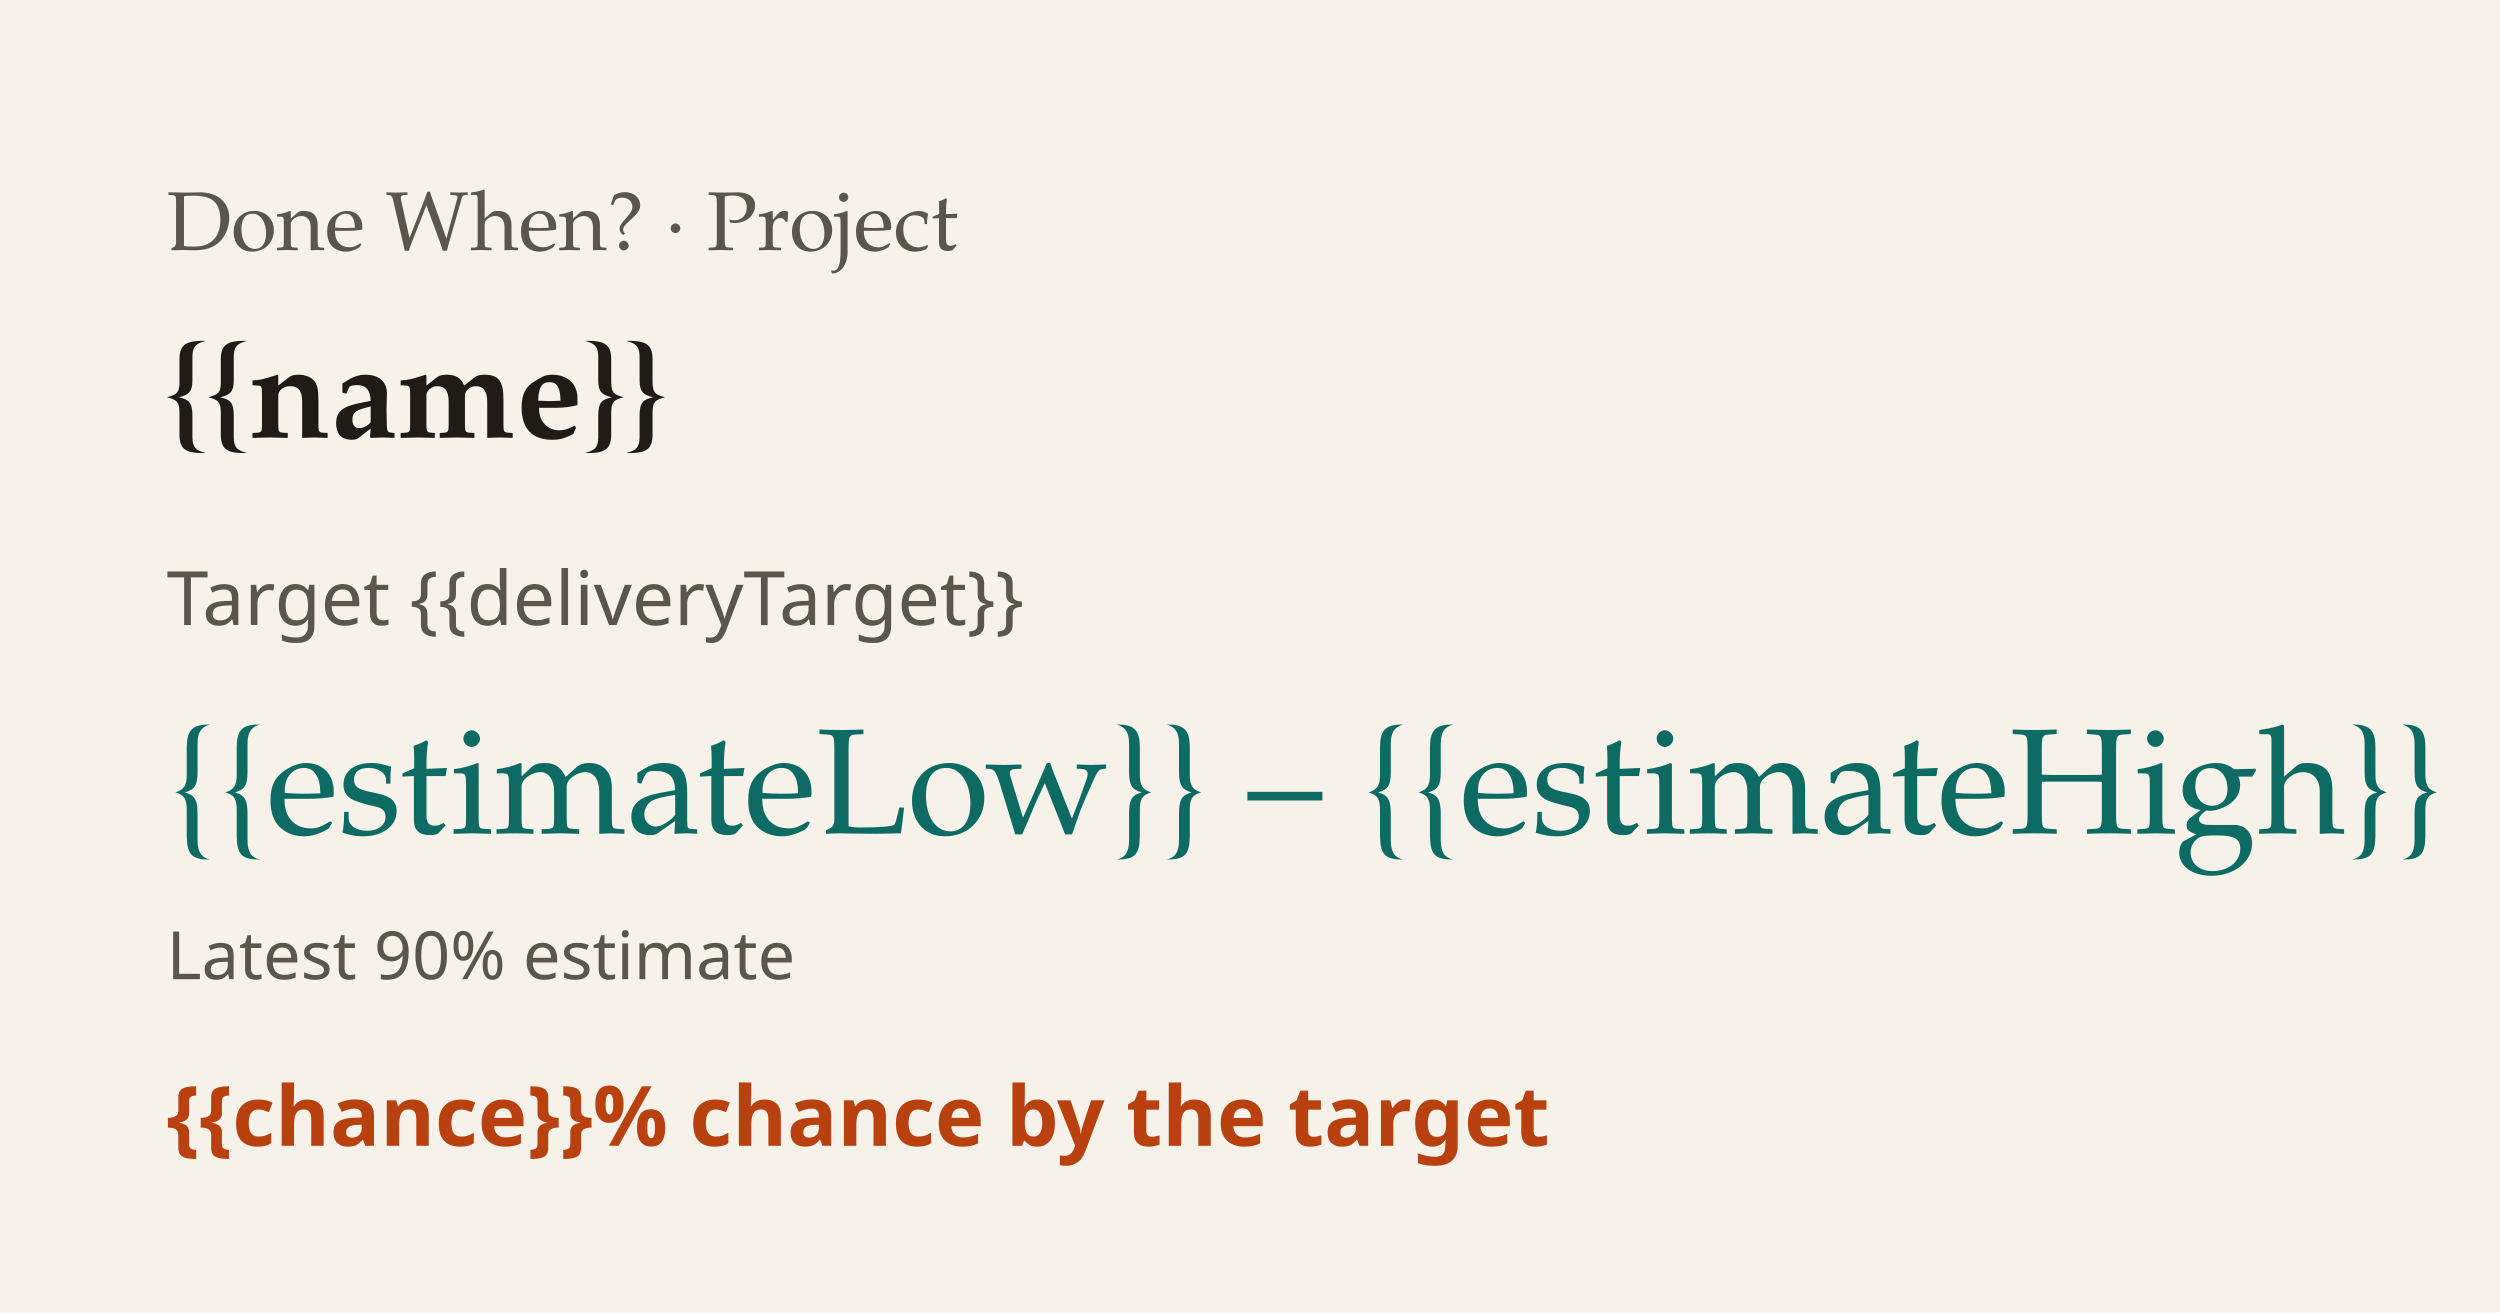
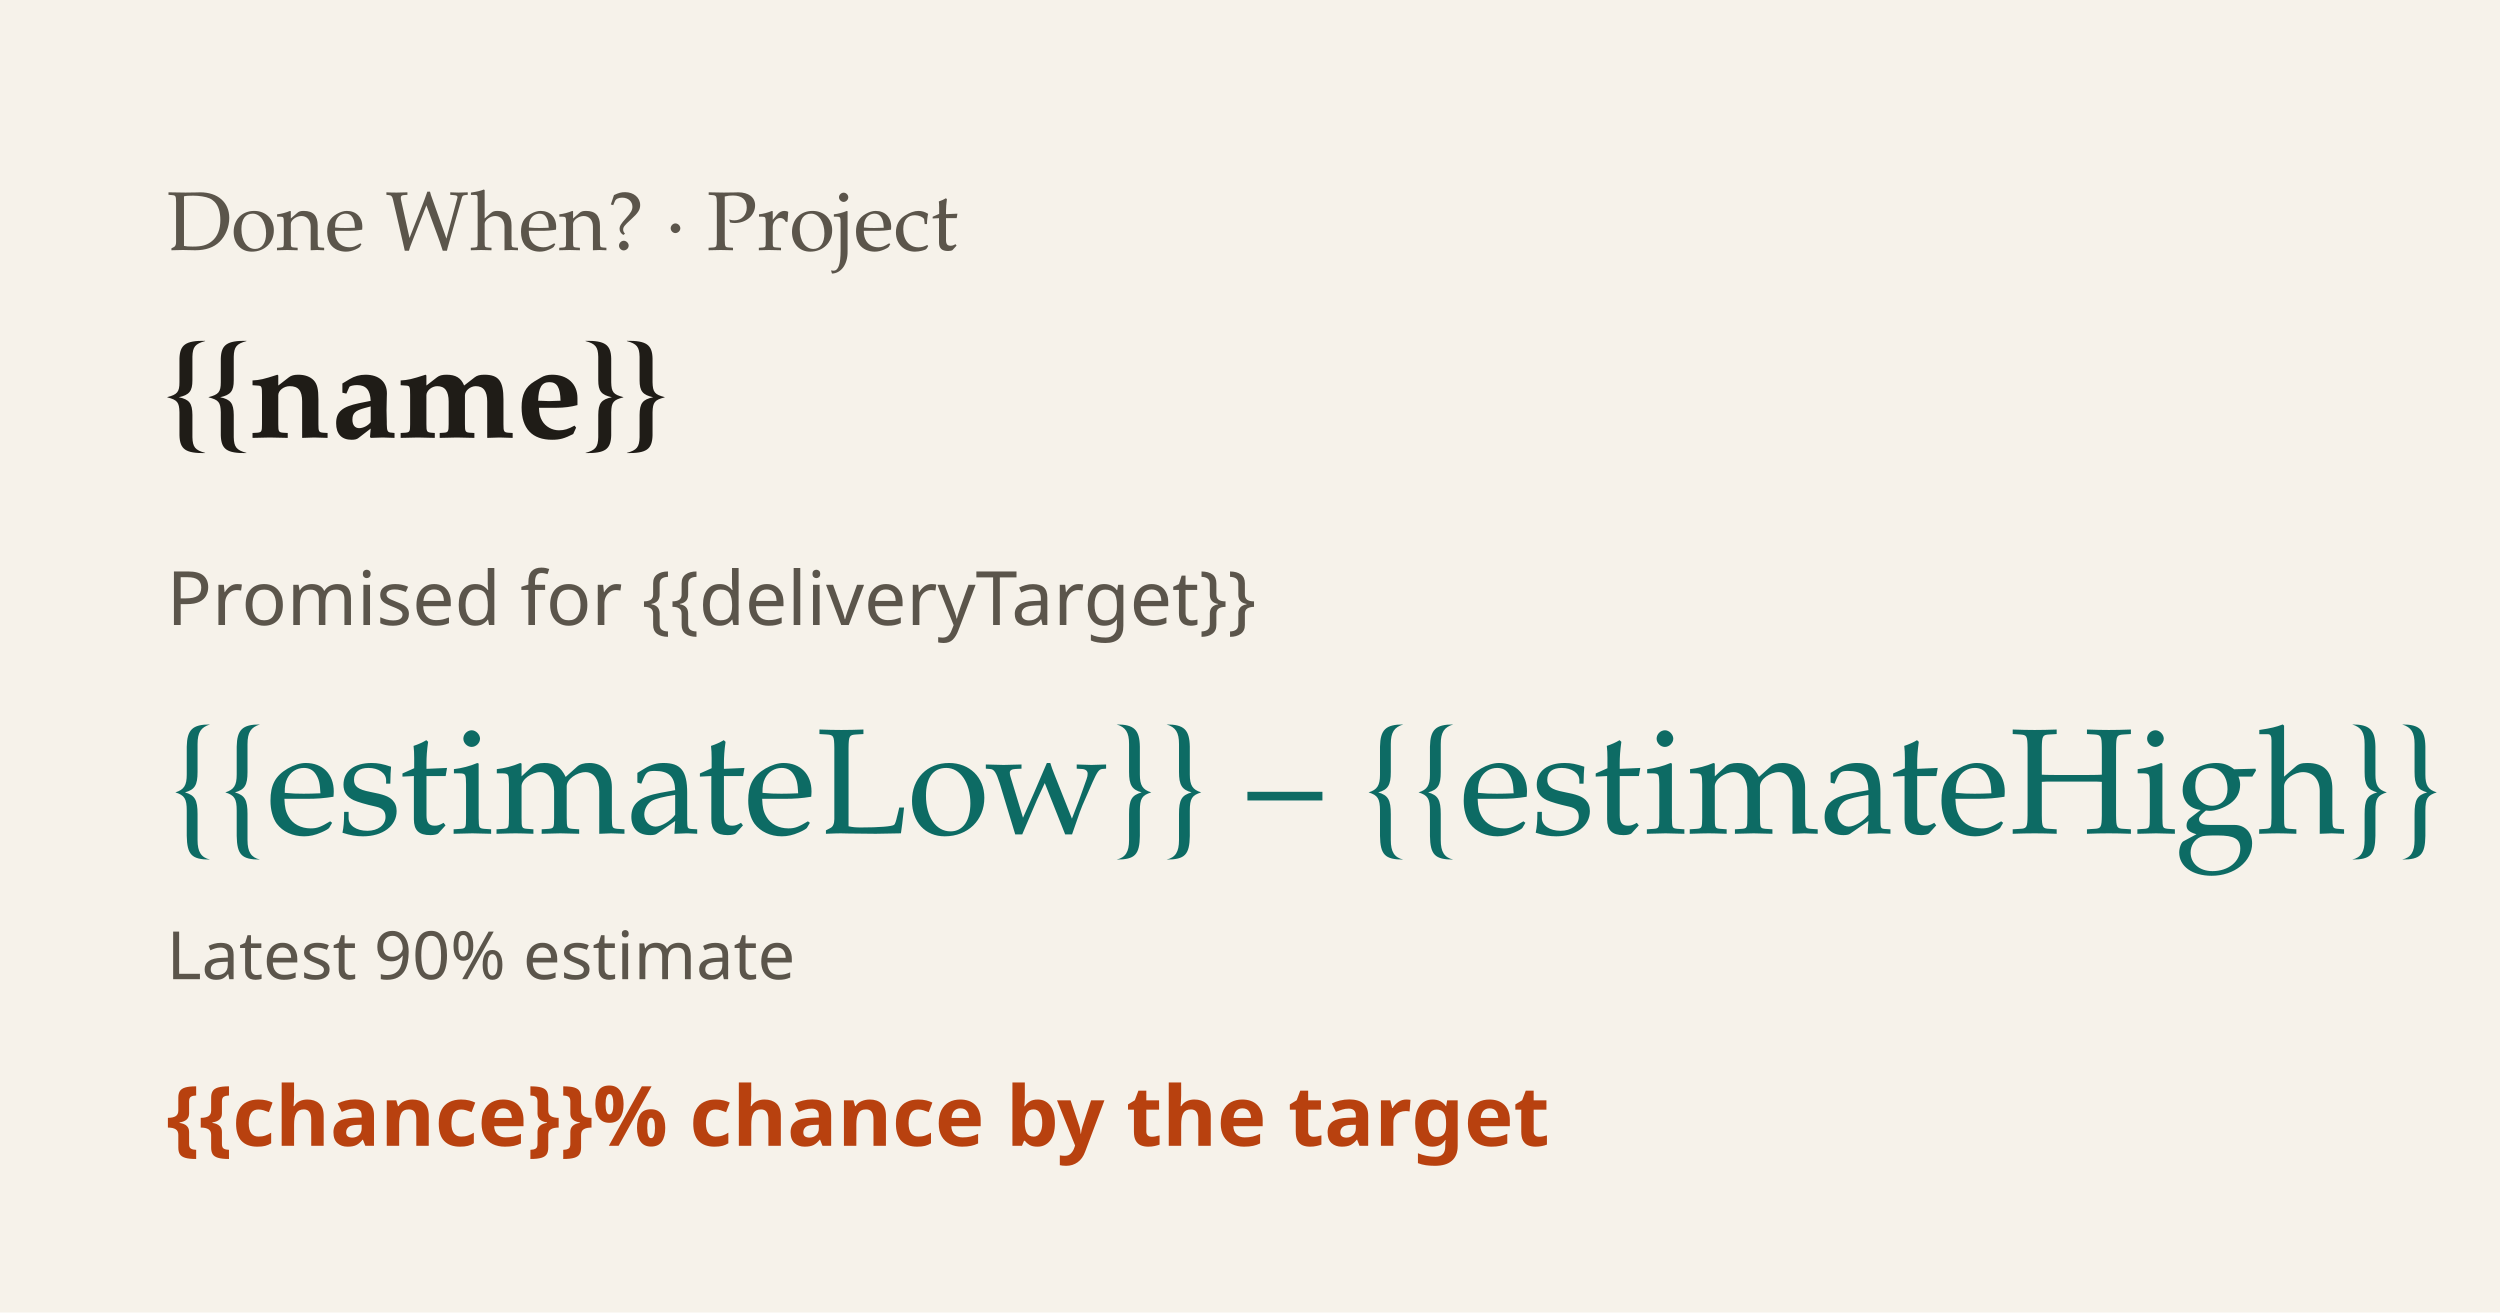
<svg xmlns="http://www.w3.org/2000/svg" width="1200" height="630" viewBox="0 0 1200 630" role="img" aria-label="{{name}}: estimate {{estimateLow}} to {{estimateHigh}}">
  <rect width="1200" height="630" fill="#f6f2ea" />
  <text x="80" y="120" font-family="Iowan Old Style, Palatino, Georgia, serif" font-size="40" fill="#5b554b">Done When? · Project</text>
  <text x="80" y="210" font-family="Iowan Old Style, Palatino, Georgia, serif" font-size="64" font-weight="700" fill="#1f1c17">{{name}}</text>
-   <text x="80" y="300" font-family="system-ui, sans-serif" font-size="36" fill="#5b554b">Target {{deliveryTarget}}</text>
+   <text x="80" y="300" font-family="system-ui, sans-serif" font-size="36" fill="#5b554b">Promised for {{deliveryTarget}}</text>
  <text x="80" y="400" font-family="Iowan Old Style, Palatino, Georgia, serif" font-size="72" fill="#0d6b64">{{estimateLow}} – {{estimateHigh}}</text>
  <text x="80" y="470" font-family="system-ui, sans-serif" font-size="32" fill="#5b554b">Latest 90% estimate</text>
  <text x="80" y="550" font-family="system-ui, sans-serif" font-size="40" font-weight="600" fill="#b8410f">{{chance}}% chance by the target</text>
</svg>
